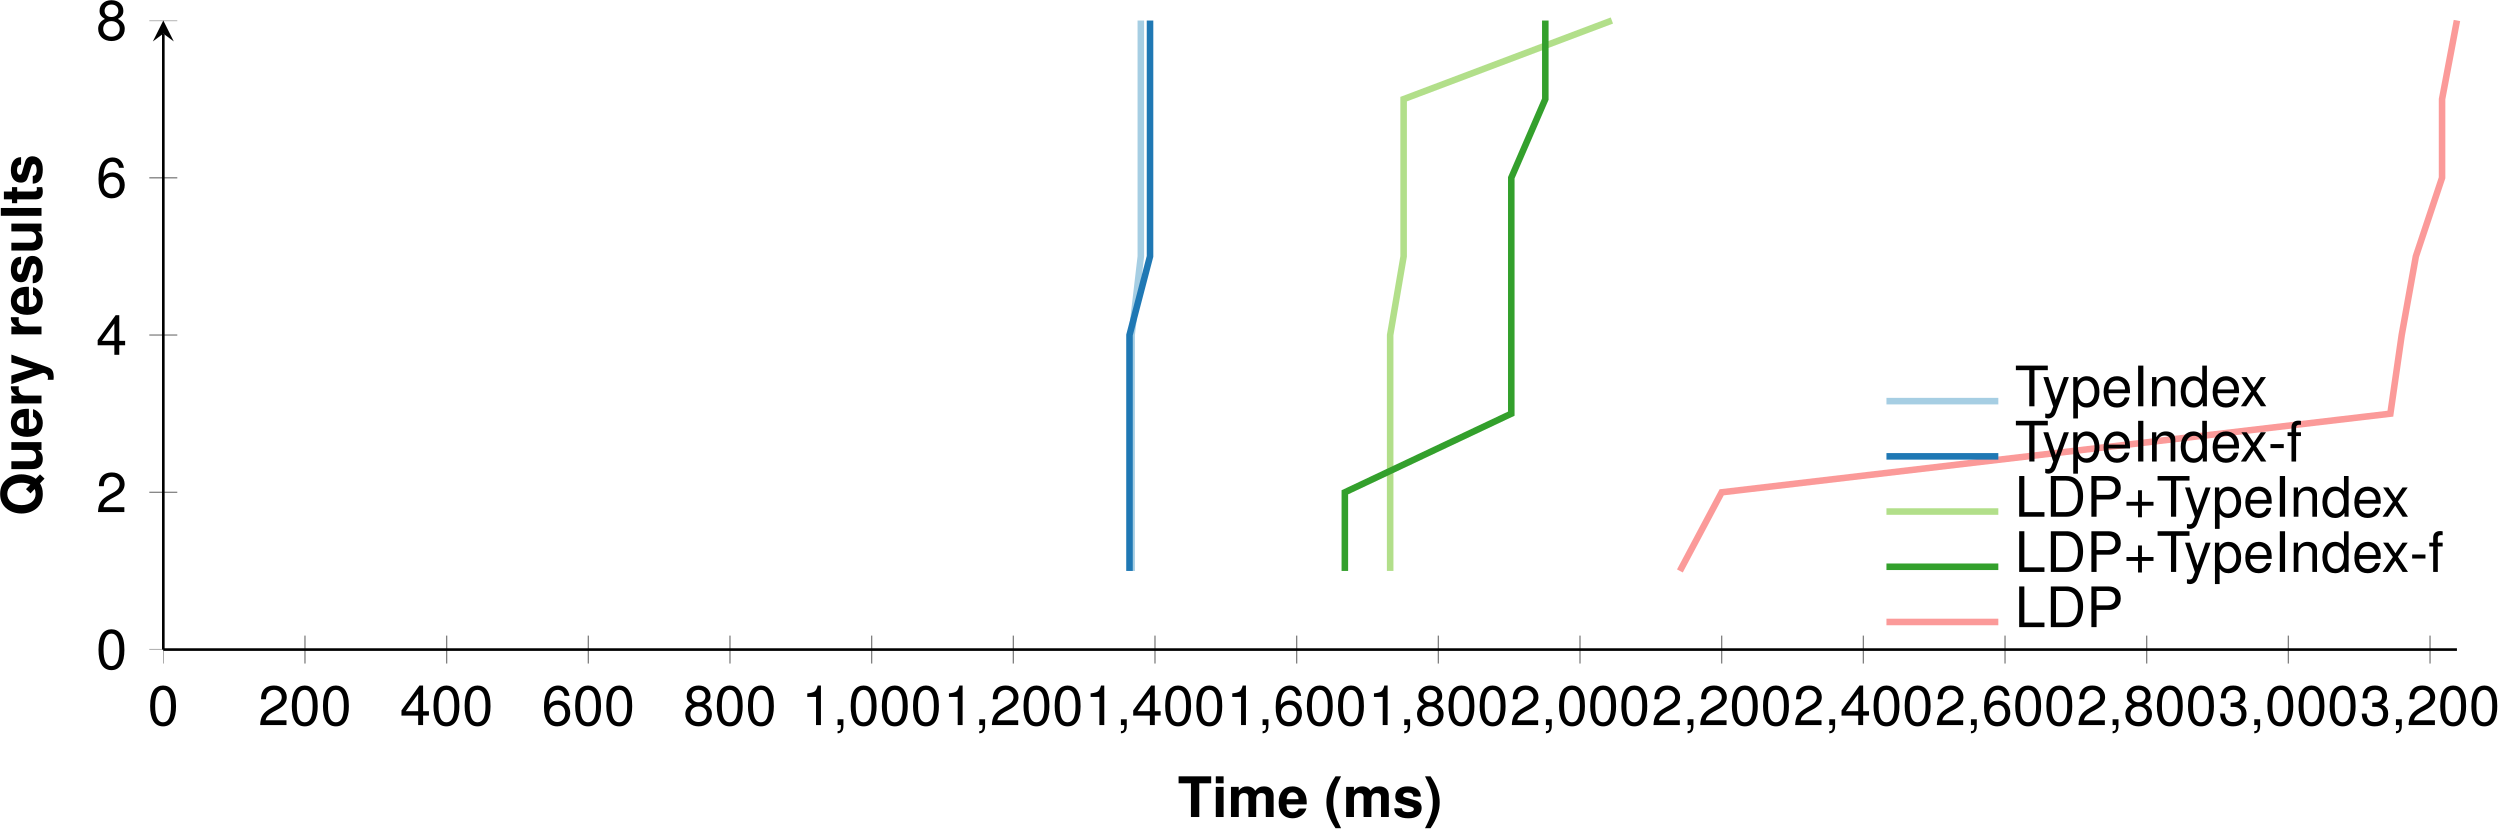
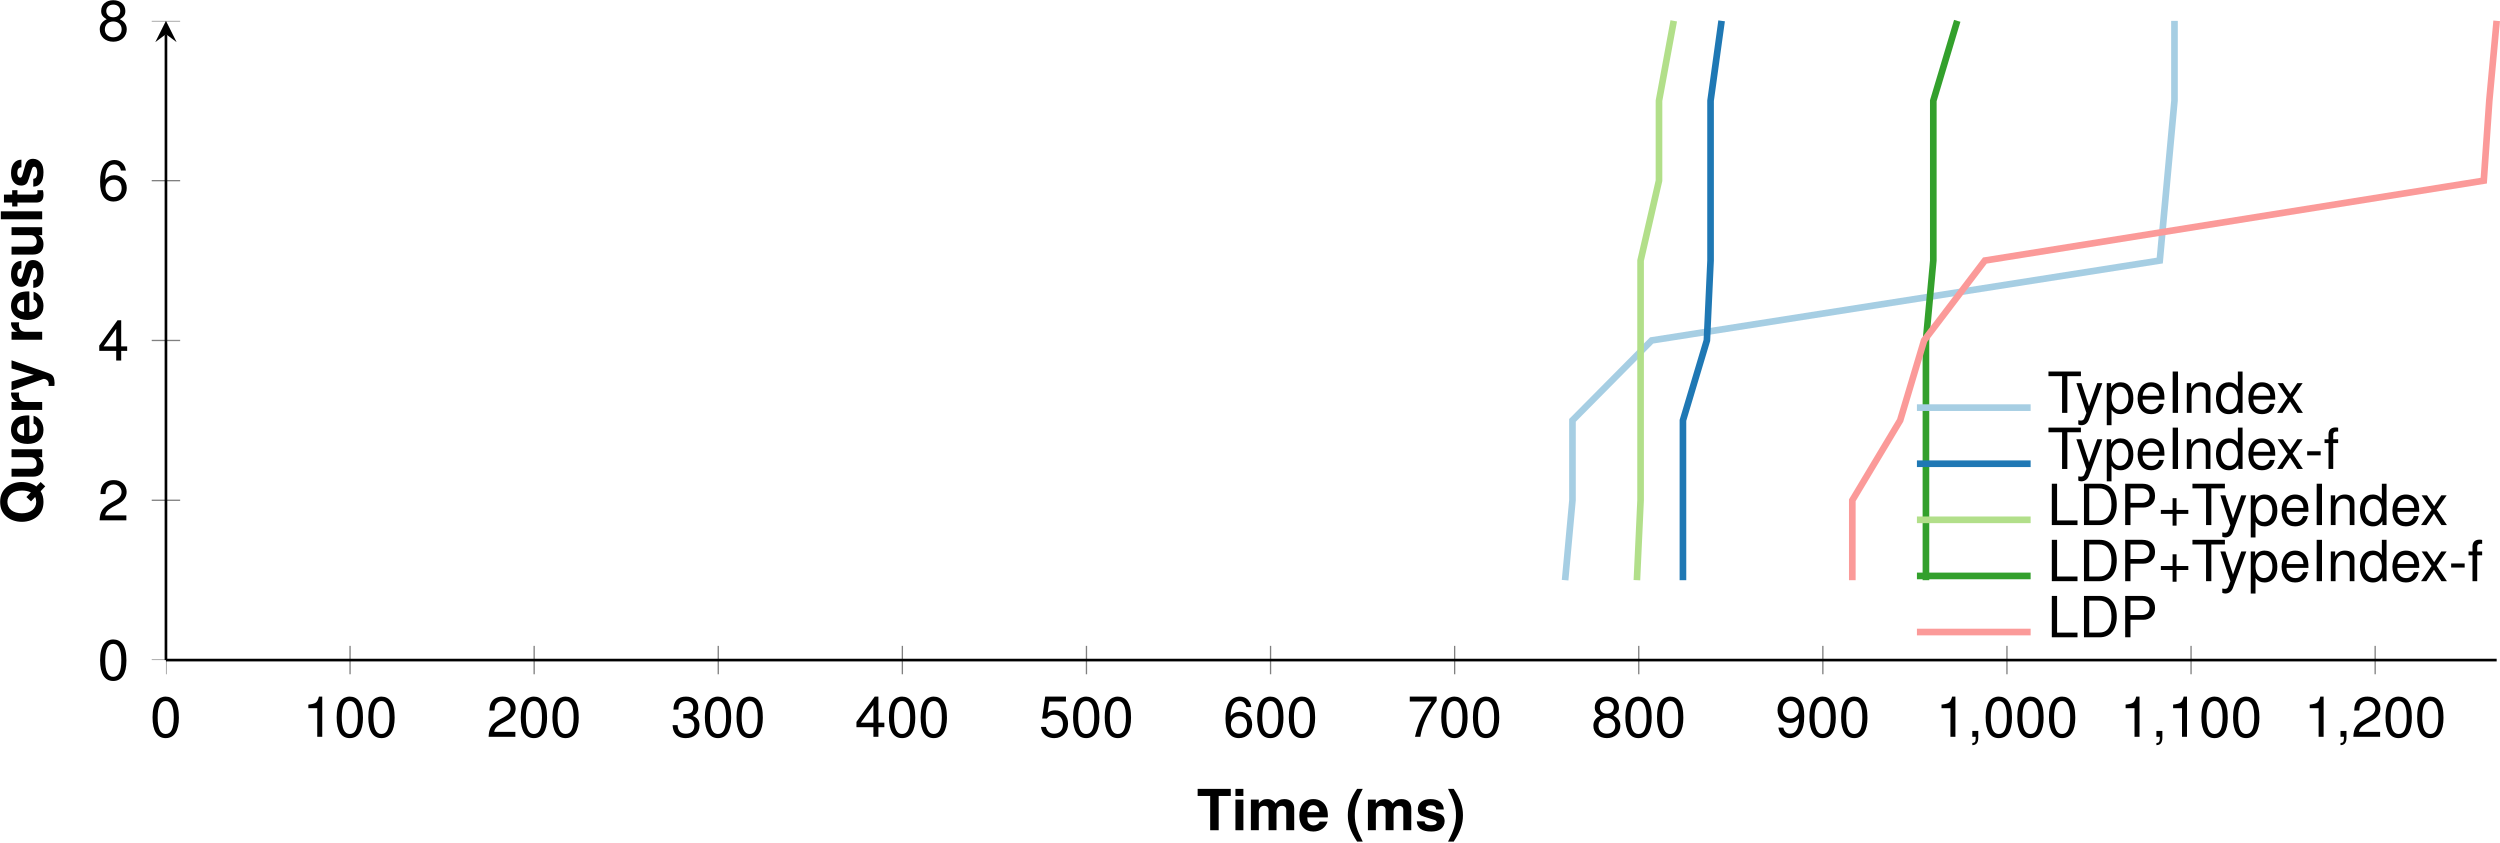
- <svg xmlns="http://www.w3.org/2000/svg" xmlns:xlink="http://www.w3.org/1999/xlink" version="1.1" width="380.07pt" height="126.055pt" viewBox="3.156 -129.156 380.07 126.055">
+ <svg xmlns="http://www.w3.org/2000/svg" xmlns:xlink="http://www.w3.org/1999/xlink" version="1.1" width="374.022pt" height="126.055pt" viewBox="3.156 -129.156 374.022 126.055">
  <defs>
    <clipPath id="clip1">
      <path d="M27.984 111.328H376.68V-267.77H27.984" />
    </clipPath>
    <clipPath id="clip2">
-       <path d="M-113.781-30.402V-126.039H518.442V-30.402" />
+       <path d="M-113.777-30.402V-126.039H518.442V-30.402" />
    </clipPath>
    <path id="g1-40" d="M1.723-6.186C.747-4.718 .339-3.547 .339-2.249C.339-.942 .747 .229 1.723 1.697H2.571C1.672-.051 1.383-1.001 1.383-2.249C1.383-3.488 1.672-4.455 2.571-6.186H1.723Z" />
    <path id="g1-41" d="M1.035 1.697C2.011 .229 2.419-.942 2.419-2.24C2.419-3.547 2.011-4.718 1.035-6.186H.187C1.086-4.438 1.375-3.488 1.375-2.24C1.375-1.001 1.086-.034 .187 1.697H1.035Z" />
    <path id="g1-81" d="M5.643-.874C6.059-1.383 6.322-2.232 6.322-3.064C6.322-3.972 6-4.846 5.457-5.431C4.922-6.008 4.226-6.288 3.344-6.288S1.765-6.008 1.23-5.431C.687-4.846 .365-3.972 .365-3.047S.687-1.247 1.23-.662C1.765-.085 2.469 .195 3.344 .195C3.98 .195 4.455 .068 4.947-.229L5.677 .458L6.322-.229L5.643-.874ZM4.073-2.359L3.428-1.672L4.082-1.052C3.887-.95 3.607-.891 3.335-.891C2.317-.891 1.638-1.748 1.638-3.047S2.317-5.202 3.344-5.202C4.379-5.202 5.049-4.353 5.049-3.038C5.049-2.529 4.956-2.071 4.769-1.697L4.073-2.359Z" />
    <path id="g1-84" d="M3.267-5.126H5.075V-6.186H.119V-5.126H1.994V0H3.267V-5.126Z" />
    <path id="g1-101" d="M4.447-1.918C4.455-2.02 4.455-2.062 4.455-2.122C4.455-2.58 4.387-3.004 4.277-3.327C3.972-4.158 3.233-4.659 2.308-4.659C.993-4.659 .187-3.708 .187-2.172C.187-.704 .984 .195 2.283 .195C3.31 .195 4.141-.39 4.404-1.29H3.233C3.089-.925 2.758-.713 2.325-.713C1.986-.713 1.714-.857 1.544-1.112C1.434-1.281 1.392-1.485 1.375-1.918H4.447ZM1.392-2.707C1.468-3.403 1.765-3.751 2.291-3.751C2.588-3.751 2.86-3.607 3.03-3.369C3.14-3.199 3.191-3.021 3.216-2.707H1.392Z" />
    <path id="g1-105" d="M1.757-4.583H.569V0H1.757V-4.583ZM1.757-6.186H.569V-5.126H1.757V-6.186Z" />
    <path id="g1-108" d="M1.757-6.186H.569V0H1.757V-6.186Z" />
    <path id="g1-109" d="M.509-4.583V0H1.697V-2.75C1.697-3.31 2.003-3.649 2.512-3.649C2.911-3.649 3.157-3.42 3.157-3.055V0H4.345V-2.75C4.345-3.31 4.65-3.649 5.16-3.649C5.558-3.649 5.805-3.42 5.805-3.055V0H6.993V-3.242C6.993-4.133 6.45-4.659 5.533-4.659C4.956-4.659 4.549-4.455 4.192-3.98C3.972-4.413 3.513-4.659 2.945-4.659C2.419-4.659 2.079-4.481 1.689-4.014V-4.583H.509Z" />
    <path id="g1-114" d="M.535-4.583V0H1.723V-2.436C1.723-3.131 2.071-3.479 2.767-3.479C2.894-3.479 2.979-3.471 3.14-3.445V-4.65C3.072-4.659 3.03-4.659 2.996-4.659C2.453-4.659 1.977-4.303 1.723-3.683V-4.583H.535Z" />
    <path id="g1-115" d="M4.286-3.106C4.269-4.073 3.522-4.659 2.291-4.659C1.129-4.659 .407-4.073 .407-3.131C.407-2.826 .501-2.563 .662-2.385C.823-2.223 .967-2.147 1.409-2.003L2.826-1.561C3.123-1.468 3.225-1.375 3.225-1.188C3.225-.908 2.894-.738 2.342-.738C2.037-.738 1.791-.798 1.638-.9C1.511-.993 1.46-1.086 1.409-1.332H.246C.28-.331 1.018 .195 2.41 .195C3.047 .195 3.53 .059 3.87-.212S4.413-.908 4.413-1.358C4.413-1.952 4.116-2.334 3.513-2.512L2.011-2.945C1.68-3.047 1.595-3.114 1.595-3.301C1.595-3.556 1.867-3.725 2.283-3.725C2.851-3.725 3.131-3.522 3.14-3.106H4.286Z" />
    <path id="g1-116" d="M2.554-4.489H1.892V-5.72H.704V-4.489H.119V-3.7H.704V-.883C.704-.161 1.086 .195 1.867 .195C2.13 .195 2.342 .17 2.554 .102V-.73C2.436-.713 2.368-.704 2.283-.704C1.969-.704 1.892-.798 1.892-1.205V-3.7H2.554V-4.489Z" />
    <path id="g1-117" d="M4.591 0V-4.583H3.403V-1.714C3.403-1.171 3.021-.815 2.444-.815C1.935-.815 1.68-1.086 1.68-1.638V-4.583H.492V-1.392C.492-.382 1.052 .195 2.028 .195C2.648 .195 3.064-.034 3.403-.543V0H4.591Z" />
    <path id="g1-121" d="M3.344-4.583L2.393-1.247L1.383-4.583H.076L1.782 .187V.195V.221C1.782 .653 1.46 .984 1.044 .984C.95 .984 .883 .976 .73 .933V1.825C.908 1.85 1.01 1.858 1.154 1.858C1.451 1.858 1.808 1.799 2.011 1.714C2.342 1.578 2.486 1.383 2.682 .84L4.566-4.583H3.344Z" />
    <path id="g3-43" d="M4.532-2.266H2.775V-4.022H2.181V-2.266H.424V-1.672H2.181V.085H2.775V-1.672H4.532V-2.266Z" />
    <path id="g3-44" d="M.738-.883V0H1.247V.153C1.247 .738 1.137 .908 .738 .925V1.247C1.332 1.247 1.629 .866 1.629 .136V-.883H.738Z" />
    <path id="g3-45" d="M2.41-2.648H.39V-2.037H2.41V-2.648Z" />
    <path id="g3-48" d="M2.334-6.017C1.774-6.017 1.264-5.771 .95-5.355C.56-4.829 .365-4.022 .365-2.911C.365-.883 1.044 .195 2.334 .195C3.607 .195 4.303-.883 4.303-2.86C4.303-4.031 4.116-4.812 3.717-5.355C3.403-5.779 2.902-6.017 2.334-6.017ZM2.334-5.355C3.14-5.355 3.539-4.54 3.539-2.928C3.539-1.222 3.148-.424 2.317-.424C1.528-.424 1.129-1.256 1.129-2.902S1.528-5.355 2.334-5.355Z" />
    <path id="g3-49" d="M2.198-4.286V0H2.945V-6.017H2.453C2.189-5.092 2.02-4.964 .866-4.82V-4.286H2.198Z" />
    <path id="g3-50" d="M4.294-.738H1.129C1.205-1.23 1.477-1.544 2.215-1.977L3.064-2.436C3.904-2.894 4.336-3.513 4.336-4.252C4.336-4.752 4.133-5.219 3.776-5.541S2.979-6.017 2.41-6.017C1.646-6.017 1.078-5.745 .747-5.236C.535-4.914 .441-4.54 .424-3.929H1.171C1.197-4.336 1.247-4.583 1.349-4.778C1.544-5.143 1.935-5.363 2.385-5.363C3.064-5.363 3.573-4.88 3.573-4.235C3.573-3.759 3.293-3.352 2.758-3.047L1.977-2.605C.721-1.892 .356-1.324 .289 0H4.294V-.738Z" />
    <path id="g3-51" d="M1.875-2.758H1.969L2.283-2.767C3.106-2.767 3.53-2.393 3.53-1.672C3.53-.917 3.064-.467 2.283-.467C1.468-.467 1.069-.874 1.018-1.748H.272C.306-1.264 .39-.95 .535-.679C.84-.102 1.434 .195 2.257 .195C3.496 .195 4.294-.543 4.294-1.68C4.294-2.444 3.997-2.868 3.276-3.114C3.836-3.335 4.116-3.759 4.116-4.362C4.116-5.397 3.428-6.017 2.283-6.017C1.069-6.017 .424-5.355 .399-4.073H1.146C1.154-4.438 1.188-4.642 1.281-4.829C1.451-5.16 1.825-5.363 2.291-5.363C2.953-5.363 3.352-4.973 3.352-4.336C3.352-3.912 3.199-3.658 2.868-3.522C2.665-3.437 2.402-3.403 1.875-3.394V-2.758Z" />
    <path id="g3-52" d="M2.775-1.443V0H3.522V-1.443H4.413V-2.113H3.522V-6.017H2.97L.238-2.232V-1.443H2.775ZM2.775-2.113H.891L2.775-4.744V-2.113Z" />
+     <path id="g3-53" d="M4.039-6.017H.933L.484-2.741H1.171C1.519-3.157 1.808-3.301 2.274-3.301C3.08-3.301 3.59-2.75 3.59-1.858C3.59-.993 3.089-.467 2.274-.467C1.621-.467 1.222-.798 1.044-1.477H.297C.399-.984 .484-.747 .662-.526C1.001-.068 1.612 .195 2.291 .195C3.505 .195 4.353-.687 4.353-1.96C4.353-3.148 3.564-3.963 2.41-3.963C1.986-3.963 1.646-3.853 1.298-3.598L1.536-5.278H4.039V-6.017Z" />
    <path id="g3-54" d="M4.226-4.447C4.082-5.431 3.437-6.017 2.52-6.017C1.858-6.017 1.264-5.694 .908-5.16C.535-4.574 .365-3.836 .365-2.741C.365-1.731 .518-1.086 .874-.552C1.197-.068 1.723 .195 2.385 .195C3.53 .195 4.353-.653 4.353-1.833C4.353-2.953 3.59-3.742 2.512-3.742C1.918-3.742 1.451-3.513 1.129-3.072C1.137-4.54 1.612-5.355 2.469-5.355C2.996-5.355 3.361-5.024 3.479-4.447H4.226ZM2.419-3.08C3.14-3.08 3.59-2.58 3.59-1.774C3.59-1.018 3.08-.467 2.393-.467C1.697-.467 1.171-1.044 1.171-1.816C1.171-2.563 1.68-3.08 2.419-3.08Z" />
+     <path id="g3-55" d="M4.413-6.017H.39V-5.278H3.641C2.206-3.233 1.621-1.977 1.171 0H1.969C2.3-1.926 3.055-3.581 4.413-5.389V-6.017Z" />
    <path id="g3-56" d="M3.318-3.165C3.938-3.539 4.141-3.844 4.141-4.413C4.141-5.355 3.403-6.017 2.334-6.017C1.273-6.017 .526-5.355 .526-4.413C.526-3.853 .73-3.547 1.341-3.165C.653-2.834 .314-2.334 .314-1.672C.314-.569 1.146 .195 2.334 .195S4.353-.569 4.353-1.663C4.353-2.334 4.014-2.834 3.318-3.165ZM2.334-5.355C2.97-5.355 3.378-4.981 3.378-4.396C3.378-3.836 2.962-3.462 2.334-3.462S1.29-3.836 1.29-4.404C1.29-4.981 1.706-5.355 2.334-5.355ZM2.334-2.834C3.08-2.834 3.59-2.359 3.59-1.655C3.59-.942 3.08-.467 2.317-.467C1.587-.467 1.078-.95 1.078-1.655S1.587-2.834 2.334-2.834Z" />
+     <path id="g3-57" d="M.45-1.375C.594-.39 1.239 .195 2.155 .195C2.817 .195 3.42-.127 3.768-.662C4.15-1.247 4.319-1.986 4.319-3.08C4.319-4.09 4.167-4.735 3.81-5.27C3.479-5.754 2.953-6.017 2.291-6.017C1.146-6.017 .322-5.168 .322-3.989C.322-2.868 1.086-2.079 2.172-2.079C2.741-2.079 3.157-2.283 3.547-2.75C3.539-1.281 3.064-.467 2.206-.467C1.68-.467 1.315-.798 1.197-1.375H.45ZM2.283-5.363C2.979-5.363 3.505-4.786 3.505-4.005C3.505-3.267 2.987-2.741 2.257-2.741C1.536-2.741 1.086-3.242 1.086-4.048C1.086-4.812 1.595-5.363 2.283-5.363Z" />
    <path id="g3-68" d="M.755 0H3.14C4.701 0 5.66-1.171 5.66-3.097C5.66-5.015 4.71-6.186 3.14-6.186H.755V0ZM1.544-.696V-5.491H3.004C4.226-5.491 4.871-4.667 4.871-3.089C4.871-1.528 4.226-.696 3.004-.696H1.544Z" />
    <path id="g3-73" d="M1.646-6.186H.849V0H1.646V-6.186Z" />
    <path id="g3-76" d="M1.468-6.186H.679V0H4.523V-.696H1.468V-6.186Z" />
    <path id="g3-80" d="M1.561-2.622H3.505C3.989-2.622 4.37-2.767 4.701-3.064C5.075-3.403 5.236-3.802 5.236-4.37C5.236-5.533 4.549-6.186 3.327-6.186H.772V0H1.561V-2.622ZM1.561-3.318V-5.491H3.208C3.963-5.491 4.413-5.083 4.413-4.404S3.963-3.318 3.208-3.318H1.561Z" />
    <path id="g3-84" d="M3.004-5.491H5.032V-6.186H.178V-5.491H2.215V0H3.004V-5.491Z" />
    <path id="g3-100" d="M4.201-6.186H3.496V-3.887C3.199-4.336 2.724-4.574 2.13-4.574C.976-4.574 .221-3.649 .221-2.232C.221-.73 .959 .195 2.155 .195C2.767 .195 3.191-.034 3.573-.586V0H4.201V-6.186ZM2.249-3.912C3.013-3.912 3.496-3.233 3.496-2.172C3.496-1.146 3.004-.467 2.257-.467C1.477-.467 .959-1.154 .959-2.189S1.477-3.912 2.249-3.912Z" />
    <path id="g3-101" d="M4.353-1.986C4.353-2.665 4.303-3.072 4.175-3.403C3.887-4.133 3.208-4.574 2.376-4.574C1.137-4.574 .339-3.624 .339-2.164S1.112 .195 2.359 .195C3.378 .195 4.082-.382 4.26-1.349H3.547C3.352-.764 2.953-.458 2.385-.458C1.935-.458 1.553-.662 1.315-1.035C1.146-1.29 1.086-1.544 1.078-1.986H4.353ZM1.095-2.563C1.154-3.386 1.655-3.921 2.368-3.921C3.064-3.921 3.598-3.344 3.598-2.614C3.598-2.597 3.598-2.58 3.59-2.563H1.095Z" />
    <path id="g3-102" d="M2.189-4.447H1.451V-5.143C1.451-5.44 1.621-5.592 1.943-5.592C2.003-5.592 2.028-5.592 2.189-5.584V-6.169C2.028-6.203 1.935-6.212 1.791-6.212C1.137-6.212 .747-5.839 .747-5.202V-4.447H.153V-3.87H.747V0H1.451V-3.87H2.189V-4.447Z" />
    <path id="g3-110" d="M.594-4.447V0H1.307V-2.453C1.307-3.361 1.782-3.955 2.512-3.955C3.072-3.955 3.428-3.615 3.428-3.08V0H4.133V-3.361C4.133-4.099 3.581-4.574 2.724-4.574C2.062-4.574 1.638-4.319 1.247-3.7V-4.447H.594Z" />
    <path id="g3-112" d="M.458 1.85H1.171V-.467C1.544-.008 1.96 .195 2.537 .195C3.683 .195 4.438-.73 4.438-2.147C4.438-3.641 3.708-4.574 2.529-4.574C1.926-4.574 1.443-4.303 1.112-3.776V-4.447H.458V1.85ZM2.41-3.912C3.191-3.912 3.7-3.225 3.7-2.164C3.7-1.154 3.182-.467 2.41-.467C1.663-.467 1.171-1.146 1.171-2.189S1.663-3.912 2.41-3.912Z" />
    <path id="g3-120" d="M2.478-2.3L3.972-4.447H3.174L2.105-2.834L1.035-4.447H.229L1.714-2.266L.144 0H.95L2.079-1.706L3.191 0H4.014L2.478-2.3Z" />
    <path id="g3-121" d="M3.293-4.447L2.062-.984L.925-4.447H.17L1.672 .017L1.4 .721C1.29 1.035 1.129 1.154 .832 1.154C.73 1.154 .611 1.137 .458 1.103V1.74C.603 1.816 .747 1.85 .933 1.85C1.163 1.85 1.409 1.774 1.595 1.638C1.816 1.477 1.943 1.29 2.079 .933L4.056-4.447H3.293Z" />
  </defs>
  <g id="page1">
-     <path d="M175.196-42.355V-54.312V-66.266V-78.223L176.594-90.176V-102.129V-114.086V-126.039" stroke="#a6cee3" fill="none" stroke-width=".996" stroke-miterlimit="10" />
-     <path d="M174.871-42.355V-54.312V-66.266V-78.223L177.992-90.176V-102.129V-114.086V-126.039" stroke="#1f78b4" fill="none" stroke-width=".996" stroke-miterlimit="10" />
-     <path d="M214.5-42.355V-54.312V-66.266V-78.223L216.547-90.176V-102.129V-114.086L248.207-126.039" stroke="#b2df8a" fill="none" stroke-width=".996" stroke-miterlimit="10" />
-     <path d="M207.61-42.355V-54.312L232.914-66.266V-78.223V-90.176V-102.129L238.086-114.086V-126.039" stroke="#33a02c" fill="none" stroke-width=".996" stroke-miterlimit="10" />
-     <path d="M258.547-42.355L264.899-54.312L366.559-66.266L368.282-78.223L370.434-90.176L374.418-102.129V-114.086L376.68-126.039" stroke="#fb9a99" fill="none" stroke-width=".996" stroke-miterlimit="10" />
-     <path d="M27.984-28.277V-32.527M49.52-28.277V-32.527M71.059-28.277V-32.527M92.598-28.277V-32.527M114.133-28.277V-32.527M135.672-28.277V-32.527M157.211-28.277V-32.527M178.746-28.277V-32.527M200.285-28.277V-32.527M221.825-28.277V-32.527M243.36-28.277V-32.527M264.899-28.277V-32.527M286.438-28.277V-32.527M307.977-28.277V-32.527M329.512-28.277V-32.527M351.051-28.277V-32.527M372.59-28.277V-32.527" stroke="#808080" fill="none" stroke-width=".199" stroke-miterlimit="10" clip-path="url(#clip1)" />
+     <path d="M237.309-42.355L238.41-54.312V-66.266L250.254-78.223L326.274-90.176L327.375-102.129L328.477-114.086V-126.039" stroke="#a6cee3" fill="none" stroke-width=".996" stroke-miterlimit="10" />
+     <path d="M254.938-42.355V-54.312V-66.266L258.52-78.223L259.071-90.176V-102.129V-114.086L260.723-126.039" stroke="#1f78b4" fill="none" stroke-width=".996" stroke-miterlimit="10" />
+     <path d="M248.051-42.355L248.602-54.312V-66.266V-78.223V-90.176L251.356-102.129V-114.086L253.563-126.039" stroke="#b2df8a" fill="none" stroke-width=".996" stroke-miterlimit="10" />
+     <path d="M291.293-42.355V-54.312V-66.266V-78.223L292.395-90.176V-102.129V-114.086L295.977-126.039" stroke="#33a02c" fill="none" stroke-width=".996" stroke-miterlimit="10" />
+     <path d="M280.278-42.355V-54.312L287.438-66.266L291.02-78.223L300.11-90.176L374.75-102.129L375.578-114.086L376.68-126.039" stroke="#fb9a99" fill="none" stroke-width=".996" stroke-miterlimit="10" />
+     <path d="M27.984-28.277V-32.527M55.527-28.277V-32.527M83.07-28.277V-32.527M110.613-28.277V-32.527M138.157-28.277V-32.527M165.7-28.277V-32.527M193.242-28.277V-32.527M220.785-28.277V-32.527M248.328-28.277V-32.527M275.871-28.277V-32.527M303.414-28.277V-32.527M330.957-28.277V-32.527M358.5-28.277V-32.527" stroke="#808080" fill="none" stroke-width=".199" stroke-miterlimit="10" clip-path="url(#clip1)" />
    <path d="M25.855-30.402H30.109M25.855-54.312H30.109M25.855-78.223H30.109M25.855-102.129H30.109M25.855-126.039H30.109" stroke="#808080" fill="none" stroke-width=".199" stroke-miterlimit="10" clip-path="url(#clip2)" />
    <path d="M27.984-30.402H376.68" stroke="#000" fill="none" stroke-width=".399" stroke-miterlimit="10" />
    <path d="M27.984-30.402V-124.047" stroke="#000" fill="none" stroke-width=".399" stroke-miterlimit="10" />
    <path d="M27.984-126.039L26.391-122.852L27.984-124.047L29.578-122.852" />
    <g transform="matrix(1 0 0 1 -30.3514 41.8831)">
      <use x="55.966" y="-60.804" xlink:href="#g3-48" />
    </g>
-     <g transform="matrix(1 0 0 1 -13.5496 41.8831)">
+     <g transform="matrix(1 0 0 1 -7.5444 41.8831)">
+       <use x="55.966" y="-60.804" xlink:href="#g3-49" />
+       <use x="60.702" y="-60.804" xlink:href="#g3-48" />
+       <use x="65.438" y="-60.804" xlink:href="#g3-48" />
+     </g>
+     <g transform="matrix(1 0 0 1 19.9987 41.8831)">
      <use x="55.966" y="-60.804" xlink:href="#g3-50" />
      <use x="60.702" y="-60.804" xlink:href="#g3-48" />
      <use x="65.438" y="-60.804" xlink:href="#g3-48" />
    </g>
-     <g transform="matrix(1 0 0 1 7.9883 41.8831)">
+     <g transform="matrix(1 0 0 1 47.5419 41.8831)">
+       <use x="55.966" y="-60.804" xlink:href="#g3-51" />
+       <use x="60.702" y="-60.804" xlink:href="#g3-48" />
+       <use x="65.438" y="-60.804" xlink:href="#g3-48" />
+     </g>
+     <g transform="matrix(1 0 0 1 75.0849 41.8831)">
      <use x="55.966" y="-60.804" xlink:href="#g3-52" />
      <use x="60.702" y="-60.804" xlink:href="#g3-48" />
      <use x="65.438" y="-60.804" xlink:href="#g3-48" />
    </g>
-     <g transform="matrix(1 0 0 1 29.5261 41.8831)">
+     <g transform="matrix(1 0 0 1 102.6279 41.8831)">
+       <use x="55.966" y="-60.804" xlink:href="#g3-53" />
+       <use x="60.702" y="-60.804" xlink:href="#g3-48" />
+       <use x="65.438" y="-60.804" xlink:href="#g3-48" />
+     </g>
+     <g transform="matrix(1 0 0 1 130.1709 41.8831)">
      <use x="55.966" y="-60.804" xlink:href="#g3-54" />
      <use x="60.702" y="-60.804" xlink:href="#g3-48" />
      <use x="65.438" y="-60.804" xlink:href="#g3-48" />
    </g>
-     <g transform="matrix(1 0 0 1 51.0639 41.8831)">
+     <g transform="matrix(1 0 0 1 157.7139 41.8831)">
+       <use x="55.966" y="-60.804" xlink:href="#g3-55" />
+       <use x="60.702" y="-60.804" xlink:href="#g3-48" />
+       <use x="65.438" y="-60.804" xlink:href="#g3-48" />
+     </g>
+     <g transform="matrix(1 0 0 1 185.2569 41.8831)">
      <use x="55.966" y="-60.804" xlink:href="#g3-56" />
      <use x="60.702" y="-60.804" xlink:href="#g3-48" />
      <use x="65.438" y="-60.804" xlink:href="#g3-48" />
    </g>
-     <g transform="matrix(1 0 0 1 69.0499 41.8831)">
+     <g transform="matrix(1 0 0 1 212.8009 41.8831)">
+       <use x="55.966" y="-60.804" xlink:href="#g3-57" />
+       <use x="60.702" y="-60.804" xlink:href="#g3-48" />
+       <use x="65.438" y="-60.804" xlink:href="#g3-48" />
+     </g>
+     <g transform="matrix(1 0 0 1 236.7919 41.8831)">
      <use x="55.966" y="-60.804" xlink:href="#g3-49" />
      <use x="60.702" y="-60.804" xlink:href="#g3-44" />
      <use x="63.07" y="-60.804" xlink:href="#g3-48" />
      <use x="67.806" y="-60.804" xlink:href="#g3-48" />
      <use x="72.542" y="-60.804" xlink:href="#g3-48" />
    </g>
-     <g transform="matrix(1 0 0 1 90.5879 41.8831)">
+     <g transform="matrix(1 0 0 1 264.3349 41.8831)">
+       <use x="55.966" y="-60.804" xlink:href="#g3-49" />
+       <use x="60.702" y="-60.804" xlink:href="#g3-44" />
+       <use x="63.07" y="-60.804" xlink:href="#g3-49" />
+       <use x="67.806" y="-60.804" xlink:href="#g3-48" />
+       <use x="72.542" y="-60.804" xlink:href="#g3-48" />
+     </g>
+     <g transform="matrix(1 0 0 1 291.8779 41.8831)">
      <use x="55.966" y="-60.804" xlink:href="#g3-49" />
      <use x="60.702" y="-60.804" xlink:href="#g3-44" />
      <use x="63.07" y="-60.804" xlink:href="#g3-50" />
      <use x="67.806" y="-60.804" xlink:href="#g3-48" />
      <use x="72.542" y="-60.804" xlink:href="#g3-48" />
    </g>
-     <g transform="matrix(1 0 0 1 112.1259 41.8831)">
-       <use x="55.966" y="-60.804" xlink:href="#g3-49" />
-       <use x="60.702" y="-60.804" xlink:href="#g3-44" />
-       <use x="63.07" y="-60.804" xlink:href="#g3-52" />
-       <use x="67.806" y="-60.804" xlink:href="#g3-48" />
-       <use x="72.542" y="-60.804" xlink:href="#g3-48" />
-     </g>
-     <g transform="matrix(1 0 0 1 133.6639 41.8831)">
-       <use x="55.966" y="-60.804" xlink:href="#g3-49" />
-       <use x="60.702" y="-60.804" xlink:href="#g3-44" />
-       <use x="63.07" y="-60.804" xlink:href="#g3-54" />
-       <use x="67.806" y="-60.804" xlink:href="#g3-48" />
-       <use x="72.542" y="-60.804" xlink:href="#g3-48" />
-     </g>
-     <g transform="matrix(1 0 0 1 155.2009 41.8831)">
-       <use x="55.966" y="-60.804" xlink:href="#g3-49" />
-       <use x="60.702" y="-60.804" xlink:href="#g3-44" />
-       <use x="63.07" y="-60.804" xlink:href="#g3-56" />
-       <use x="67.806" y="-60.804" xlink:href="#g3-48" />
-       <use x="72.542" y="-60.804" xlink:href="#g3-48" />
-     </g>
-     <g transform="matrix(1 0 0 1 176.7389 41.8831)">
-       <use x="55.966" y="-60.804" xlink:href="#g3-50" />
-       <use x="60.702" y="-60.804" xlink:href="#g3-44" />
-       <use x="63.07" y="-60.804" xlink:href="#g3-48" />
-       <use x="67.806" y="-60.804" xlink:href="#g3-48" />
-       <use x="72.542" y="-60.804" xlink:href="#g3-48" />
-     </g>
-     <g transform="matrix(1 0 0 1 198.2769 41.8831)">
-       <use x="55.966" y="-60.804" xlink:href="#g3-50" />
-       <use x="60.702" y="-60.804" xlink:href="#g3-44" />
-       <use x="63.07" y="-60.804" xlink:href="#g3-50" />
-       <use x="67.806" y="-60.804" xlink:href="#g3-48" />
-       <use x="72.542" y="-60.804" xlink:href="#g3-48" />
-     </g>
-     <g transform="matrix(1 0 0 1 219.8149 41.8831)">
-       <use x="55.966" y="-60.804" xlink:href="#g3-50" />
-       <use x="60.702" y="-60.804" xlink:href="#g3-44" />
-       <use x="63.07" y="-60.804" xlink:href="#g3-52" />
-       <use x="67.806" y="-60.804" xlink:href="#g3-48" />
-       <use x="72.542" y="-60.804" xlink:href="#g3-48" />
-     </g>
-     <g transform="matrix(1 0 0 1 241.3529 41.8831)">
-       <use x="55.966" y="-60.804" xlink:href="#g3-50" />
-       <use x="60.702" y="-60.804" xlink:href="#g3-44" />
-       <use x="63.07" y="-60.804" xlink:href="#g3-54" />
-       <use x="67.806" y="-60.804" xlink:href="#g3-48" />
-       <use x="72.542" y="-60.804" xlink:href="#g3-48" />
-     </g>
-     <g transform="matrix(1 0 0 1 262.8909 41.8831)">
-       <use x="55.966" y="-60.804" xlink:href="#g3-50" />
-       <use x="60.702" y="-60.804" xlink:href="#g3-44" />
-       <use x="63.07" y="-60.804" xlink:href="#g3-56" />
-       <use x="67.806" y="-60.804" xlink:href="#g3-48" />
-       <use x="72.542" y="-60.804" xlink:href="#g3-48" />
-     </g>
-     <g transform="matrix(1 0 0 1 284.4289 41.8831)">
-       <use x="55.966" y="-60.804" xlink:href="#g3-51" />
-       <use x="60.702" y="-60.804" xlink:href="#g3-44" />
-       <use x="63.07" y="-60.804" xlink:href="#g3-48" />
-       <use x="67.806" y="-60.804" xlink:href="#g3-48" />
-       <use x="72.542" y="-60.804" xlink:href="#g3-48" />
-     </g>
-     <g transform="matrix(1 0 0 1 305.9659 41.8831)">
-       <use x="55.966" y="-60.804" xlink:href="#g3-51" />
-       <use x="60.702" y="-60.804" xlink:href="#g3-44" />
-       <use x="63.07" y="-60.804" xlink:href="#g3-50" />
-       <use x="67.806" y="-60.804" xlink:href="#g3-48" />
-       <use x="72.542" y="-60.804" xlink:href="#g3-48" />
-     </g>
    <g transform="matrix(1 0 0 1 -38.1995 33.3328)">
      <use x="55.966" y="-60.804" xlink:href="#g3-48" />
    </g>
    <g transform="matrix(1 0 0 1 -38.1995 9.4933)">
      <use x="55.966" y="-60.804" xlink:href="#g3-50" />
    </g>
    <g transform="matrix(1 0 0 1 -38.1995 -14.4164)">
      <use x="55.966" y="-60.804" xlink:href="#g3-52" />
    </g>
    <g transform="matrix(1 0 0 1 -38.1995 -38.3963)">
      <use x="55.966" y="-60.804" xlink:href="#g3-54" />
    </g>
    <g transform="matrix(1 0 0 1 -38.1995 -62.3058)">
      <use x="55.966" y="-60.804" xlink:href="#g3-56" />
    </g>
-     <g transform="matrix(1 0 0 1 126.2499 55.85751)">
+     <g transform="matrix(1 0 0 1 126.2489 55.85751)">
      <use x="55.966" y="-60.804" xlink:href="#g1-84" />
      <use x="61.171" y="-60.804" xlink:href="#g1-105" />
      <use x="63.539" y="-60.804" xlink:href="#g1-109" />
      <use x="71.111" y="-60.804" xlink:href="#g1-101" />
      <use x="78.215" y="-60.804" xlink:href="#g1-40" />
      <use x="81.051" y="-60.804" xlink:href="#g1-109" />
      <use x="88.624" y="-60.804" xlink:href="#g1-115" />
      <use x="93.36" y="-60.804" xlink:href="#g1-41" />
    </g>
    <g transform="matrix(0 -1 1 0 70.26991 5.2455)">
      <use x="55.966" y="-60.804" xlink:href="#g1-81" />
      <use x="62.593" y="-60.804" xlink:href="#g1-117" />
      <use x="67.798" y="-60.804" xlink:href="#g1-101" />
      <use x="72.534" y="-60.804" xlink:href="#g1-114" />
      <use x="75.932" y="-60.804" xlink:href="#g1-121" />
      <use x="83.036" y="-60.804" xlink:href="#g1-114" />
      <use x="86.349" y="-60.804" xlink:href="#g1-101" />
      <use x="91.085" y="-60.804" xlink:href="#g1-115" />
      <use x="95.821" y="-60.804" xlink:href="#g1-117" />
      <use x="101.026" y="-60.804" xlink:href="#g1-108" />
      <use x="103.394" y="-60.804" xlink:href="#g1-116" />
      <use x="106.23" y="-60.804" xlink:href="#g1-115" />
    </g>
-     <path d="M289.949-68.172H298.453H306.957" stroke="#a6cee3" fill="none" stroke-width=".996" stroke-miterlimit="10" />
-     <g transform="matrix(1 0 0 1 235.4776 26.9903)">
+     <path d="M289.945-68.172H298.453H306.957" stroke="#a6cee3" fill="none" stroke-width=".996" stroke-miterlimit="10" />
+     <g transform="matrix(1 0 0 1 235.4756 26.9903)">
      <use x="73.97" y="-94.378" xlink:href="#g3-84" />
      <use x="78.153" y="-94.378" xlink:href="#g3-121" />
      <use x="82.412" y="-94.378" xlink:href="#g3-112" />
      <use x="87.148" y="-94.378" xlink:href="#g3-101" />
      <use x="91.884" y="-94.378" xlink:href="#g3-73" />
      <use x="94.252" y="-94.378" xlink:href="#g3-110" />
      <use x="98.988" y="-94.378" xlink:href="#g3-100" />
      <use x="103.724" y="-94.378" xlink:href="#g3-101" />
      <use x="108.204" y="-94.378" xlink:href="#g3-120" />
    </g>
-     <path d="M289.949-59.777H298.453H306.957" stroke="#1f78b4" fill="none" stroke-width=".996" stroke-miterlimit="10" />
-     <g transform="matrix(1 0 0 1 235.4776 26.9903)">
+     <path d="M289.945-59.777H298.453H306.957" stroke="#1f78b4" fill="none" stroke-width=".996" stroke-miterlimit="10" />
+     <g transform="matrix(1 0 0 1 235.4756 26.9903)">
      <use x="73.97" y="-85.985" xlink:href="#g3-84" />
      <use x="78.153" y="-85.985" xlink:href="#g3-121" />
      <use x="82.412" y="-85.985" xlink:href="#g3-112" />
      <use x="87.148" y="-85.985" xlink:href="#g3-101" />
      <use x="91.884" y="-85.985" xlink:href="#g3-73" />
      <use x="94.252" y="-85.985" xlink:href="#g3-110" />
      <use x="98.988" y="-85.985" xlink:href="#g3-100" />
      <use x="103.724" y="-85.985" xlink:href="#g3-101" />
      <use x="108.204" y="-85.985" xlink:href="#g3-120" />
      <use x="112.463" y="-85.985" xlink:href="#g3-45" />
      <use x="115.3" y="-85.985" xlink:href="#g3-102" />
    </g>
-     <path d="M289.949-51.387H298.453H306.957" stroke="#b2df8a" fill="none" stroke-width=".996" stroke-miterlimit="10" />
-     <g transform="matrix(1 0 0 1 235.4776 26.9903)">
+     <path d="M289.945-51.387H298.453H306.957" stroke="#b2df8a" fill="none" stroke-width=".996" stroke-miterlimit="10" />
+     <g transform="matrix(1 0 0 1 235.4756 26.9903)">
      <use x="73.97" y="-77.591" xlink:href="#g3-76" />
      <use x="78.706" y="-77.591" xlink:href="#g3-68" />
      <use x="84.856" y="-77.591" xlink:href="#g3-80" />
      <use x="90.538" y="-77.591" xlink:href="#g3-43" />
      <use x="95.512" y="-77.591" xlink:href="#g3-84" />
      <use x="99.695" y="-77.591" xlink:href="#g3-121" />
      <use x="103.954" y="-77.591" xlink:href="#g3-112" />
      <use x="108.69" y="-77.591" xlink:href="#g3-101" />
      <use x="113.426" y="-77.591" xlink:href="#g3-73" />
      <use x="115.794" y="-77.591" xlink:href="#g3-110" />
      <use x="120.53" y="-77.591" xlink:href="#g3-100" />
      <use x="125.266" y="-77.591" xlink:href="#g3-101" />
      <use x="129.746" y="-77.591" xlink:href="#g3-120" />
    </g>
-     <path d="M289.949-42.992H298.453H306.957" stroke="#33a02c" fill="none" stroke-width=".996" stroke-miterlimit="10" />
-     <g transform="matrix(1 0 0 1 235.4776 26.9903)">
+     <path d="M289.945-42.992H298.453H306.957" stroke="#33a02c" fill="none" stroke-width=".996" stroke-miterlimit="10" />
+     <g transform="matrix(1 0 0 1 235.4756 26.9903)">
      <use x="73.97" y="-69.198" xlink:href="#g3-76" />
      <use x="78.706" y="-69.198" xlink:href="#g3-68" />
      <use x="84.856" y="-69.198" xlink:href="#g3-80" />
      <use x="90.538" y="-69.198" xlink:href="#g3-43" />
      <use x="95.512" y="-69.198" xlink:href="#g3-84" />
      <use x="99.695" y="-69.198" xlink:href="#g3-121" />
      <use x="103.954" y="-69.198" xlink:href="#g3-112" />
      <use x="108.69" y="-69.198" xlink:href="#g3-101" />
      <use x="113.426" y="-69.198" xlink:href="#g3-73" />
      <use x="115.794" y="-69.198" xlink:href="#g3-110" />
      <use x="120.53" y="-69.198" xlink:href="#g3-100" />
      <use x="125.266" y="-69.198" xlink:href="#g3-101" />
      <use x="129.746" y="-69.198" xlink:href="#g3-120" />
      <use x="134.005" y="-69.198" xlink:href="#g3-45" />
      <use x="136.842" y="-69.198" xlink:href="#g3-102" />
    </g>
-     <path d="M289.949-34.598H298.453H306.957" stroke="#fb9a99" fill="none" stroke-width=".996" stroke-miterlimit="10" />
-     <g transform="matrix(1 0 0 1 235.4776 26.9903)">
+     <path d="M289.945-34.598H298.453H306.957" stroke="#fb9a99" fill="none" stroke-width=".996" stroke-miterlimit="10" />
+     <g transform="matrix(1 0 0 1 235.4756 26.9903)">
      <use x="73.97" y="-60.804" xlink:href="#g3-76" />
      <use x="78.706" y="-60.804" xlink:href="#g3-68" />
      <use x="84.856" y="-60.804" xlink:href="#g3-80" />
    </g>
  </g>
</svg>
